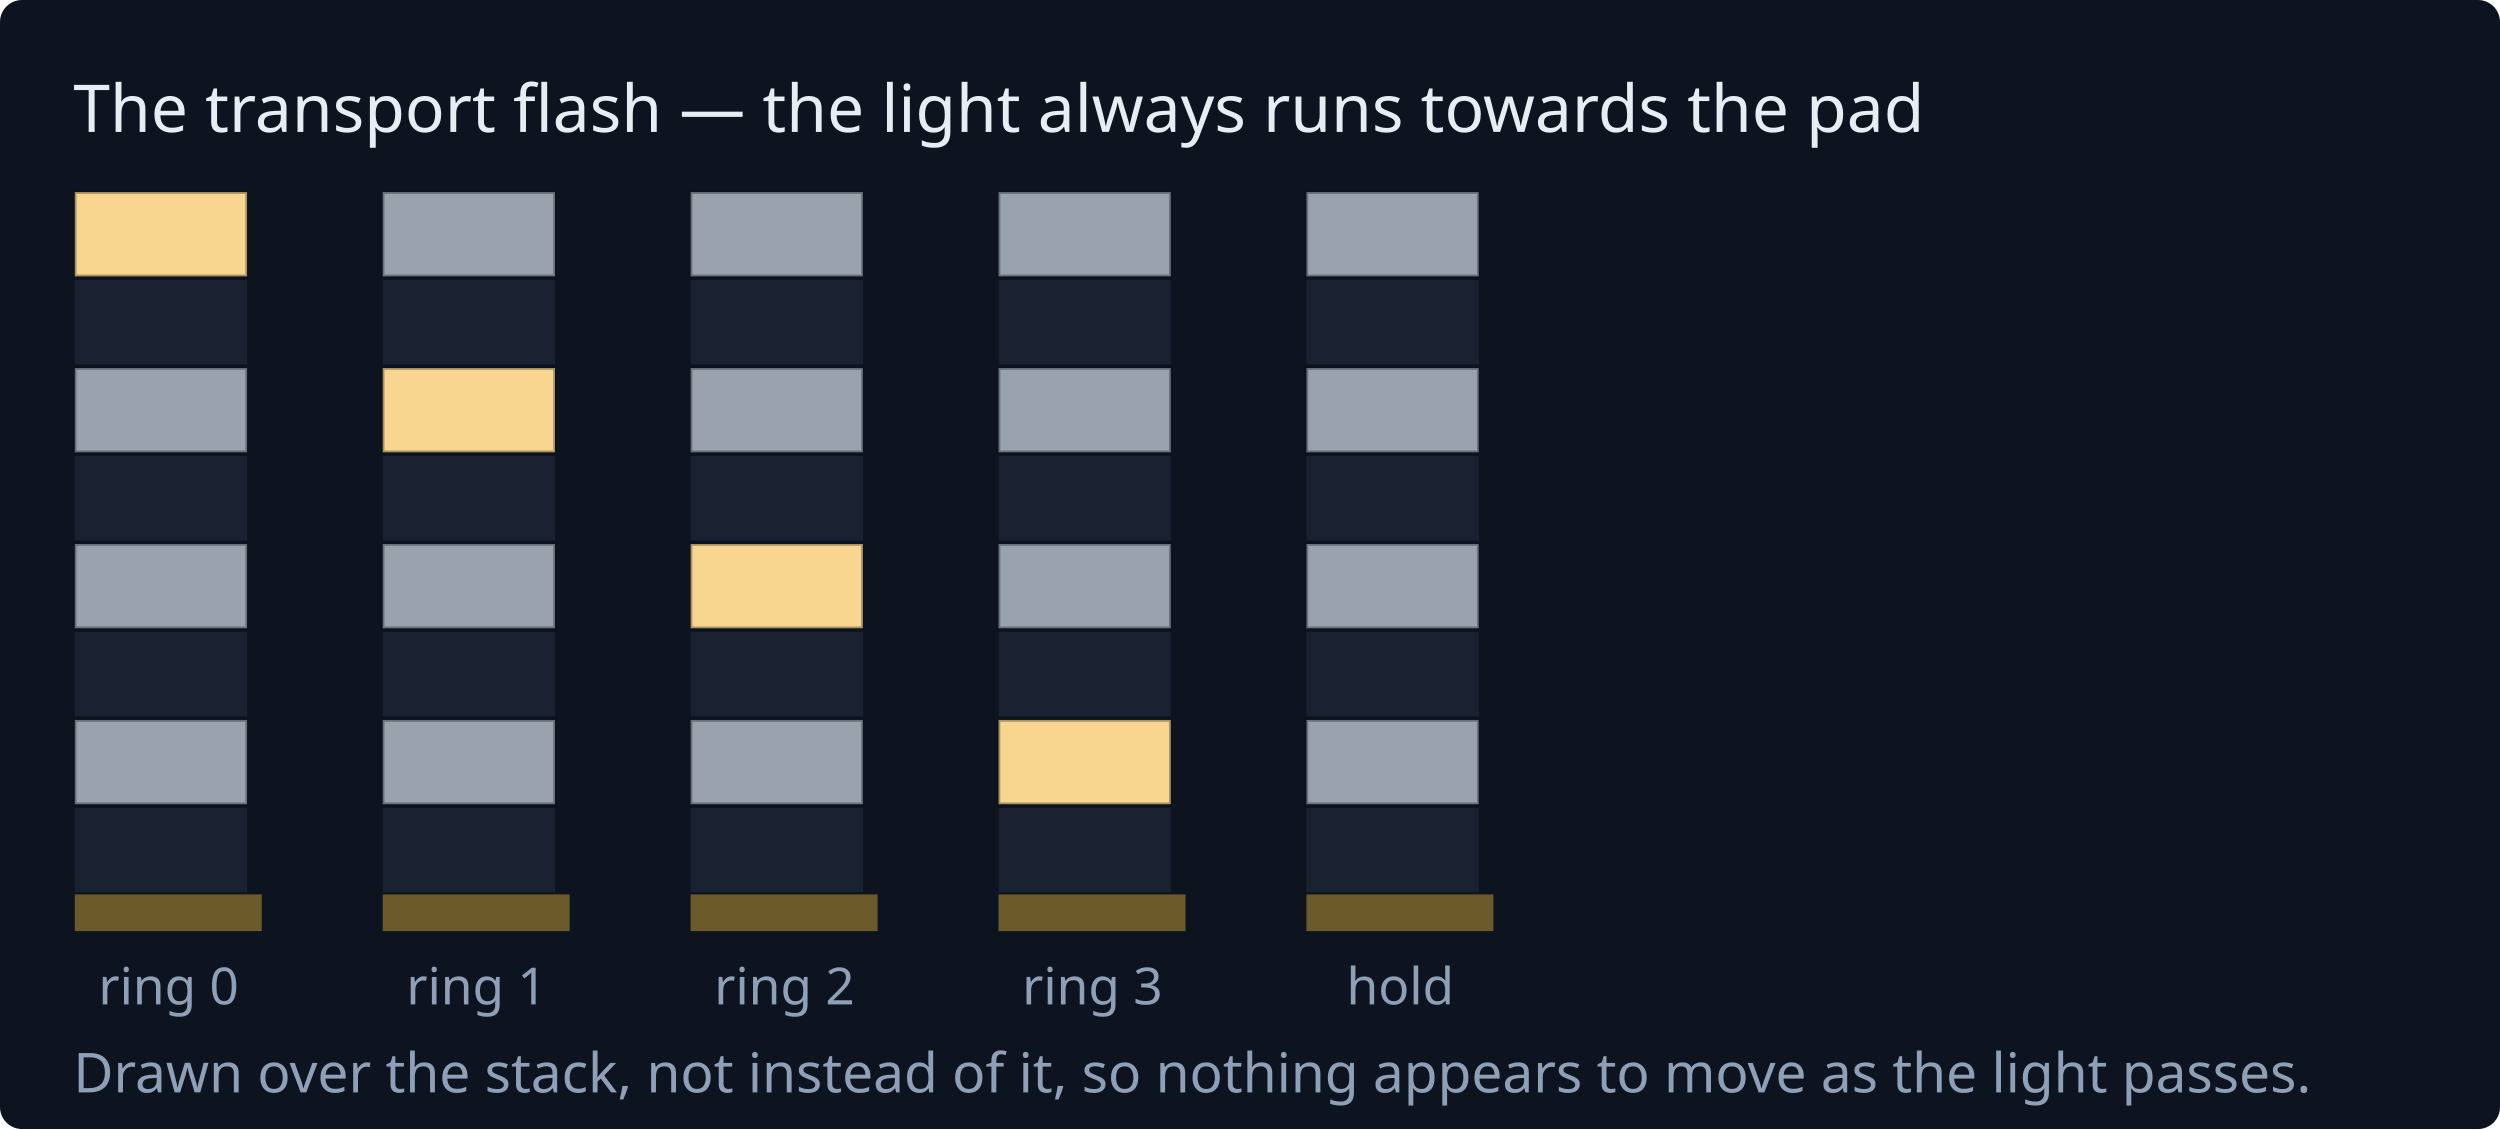
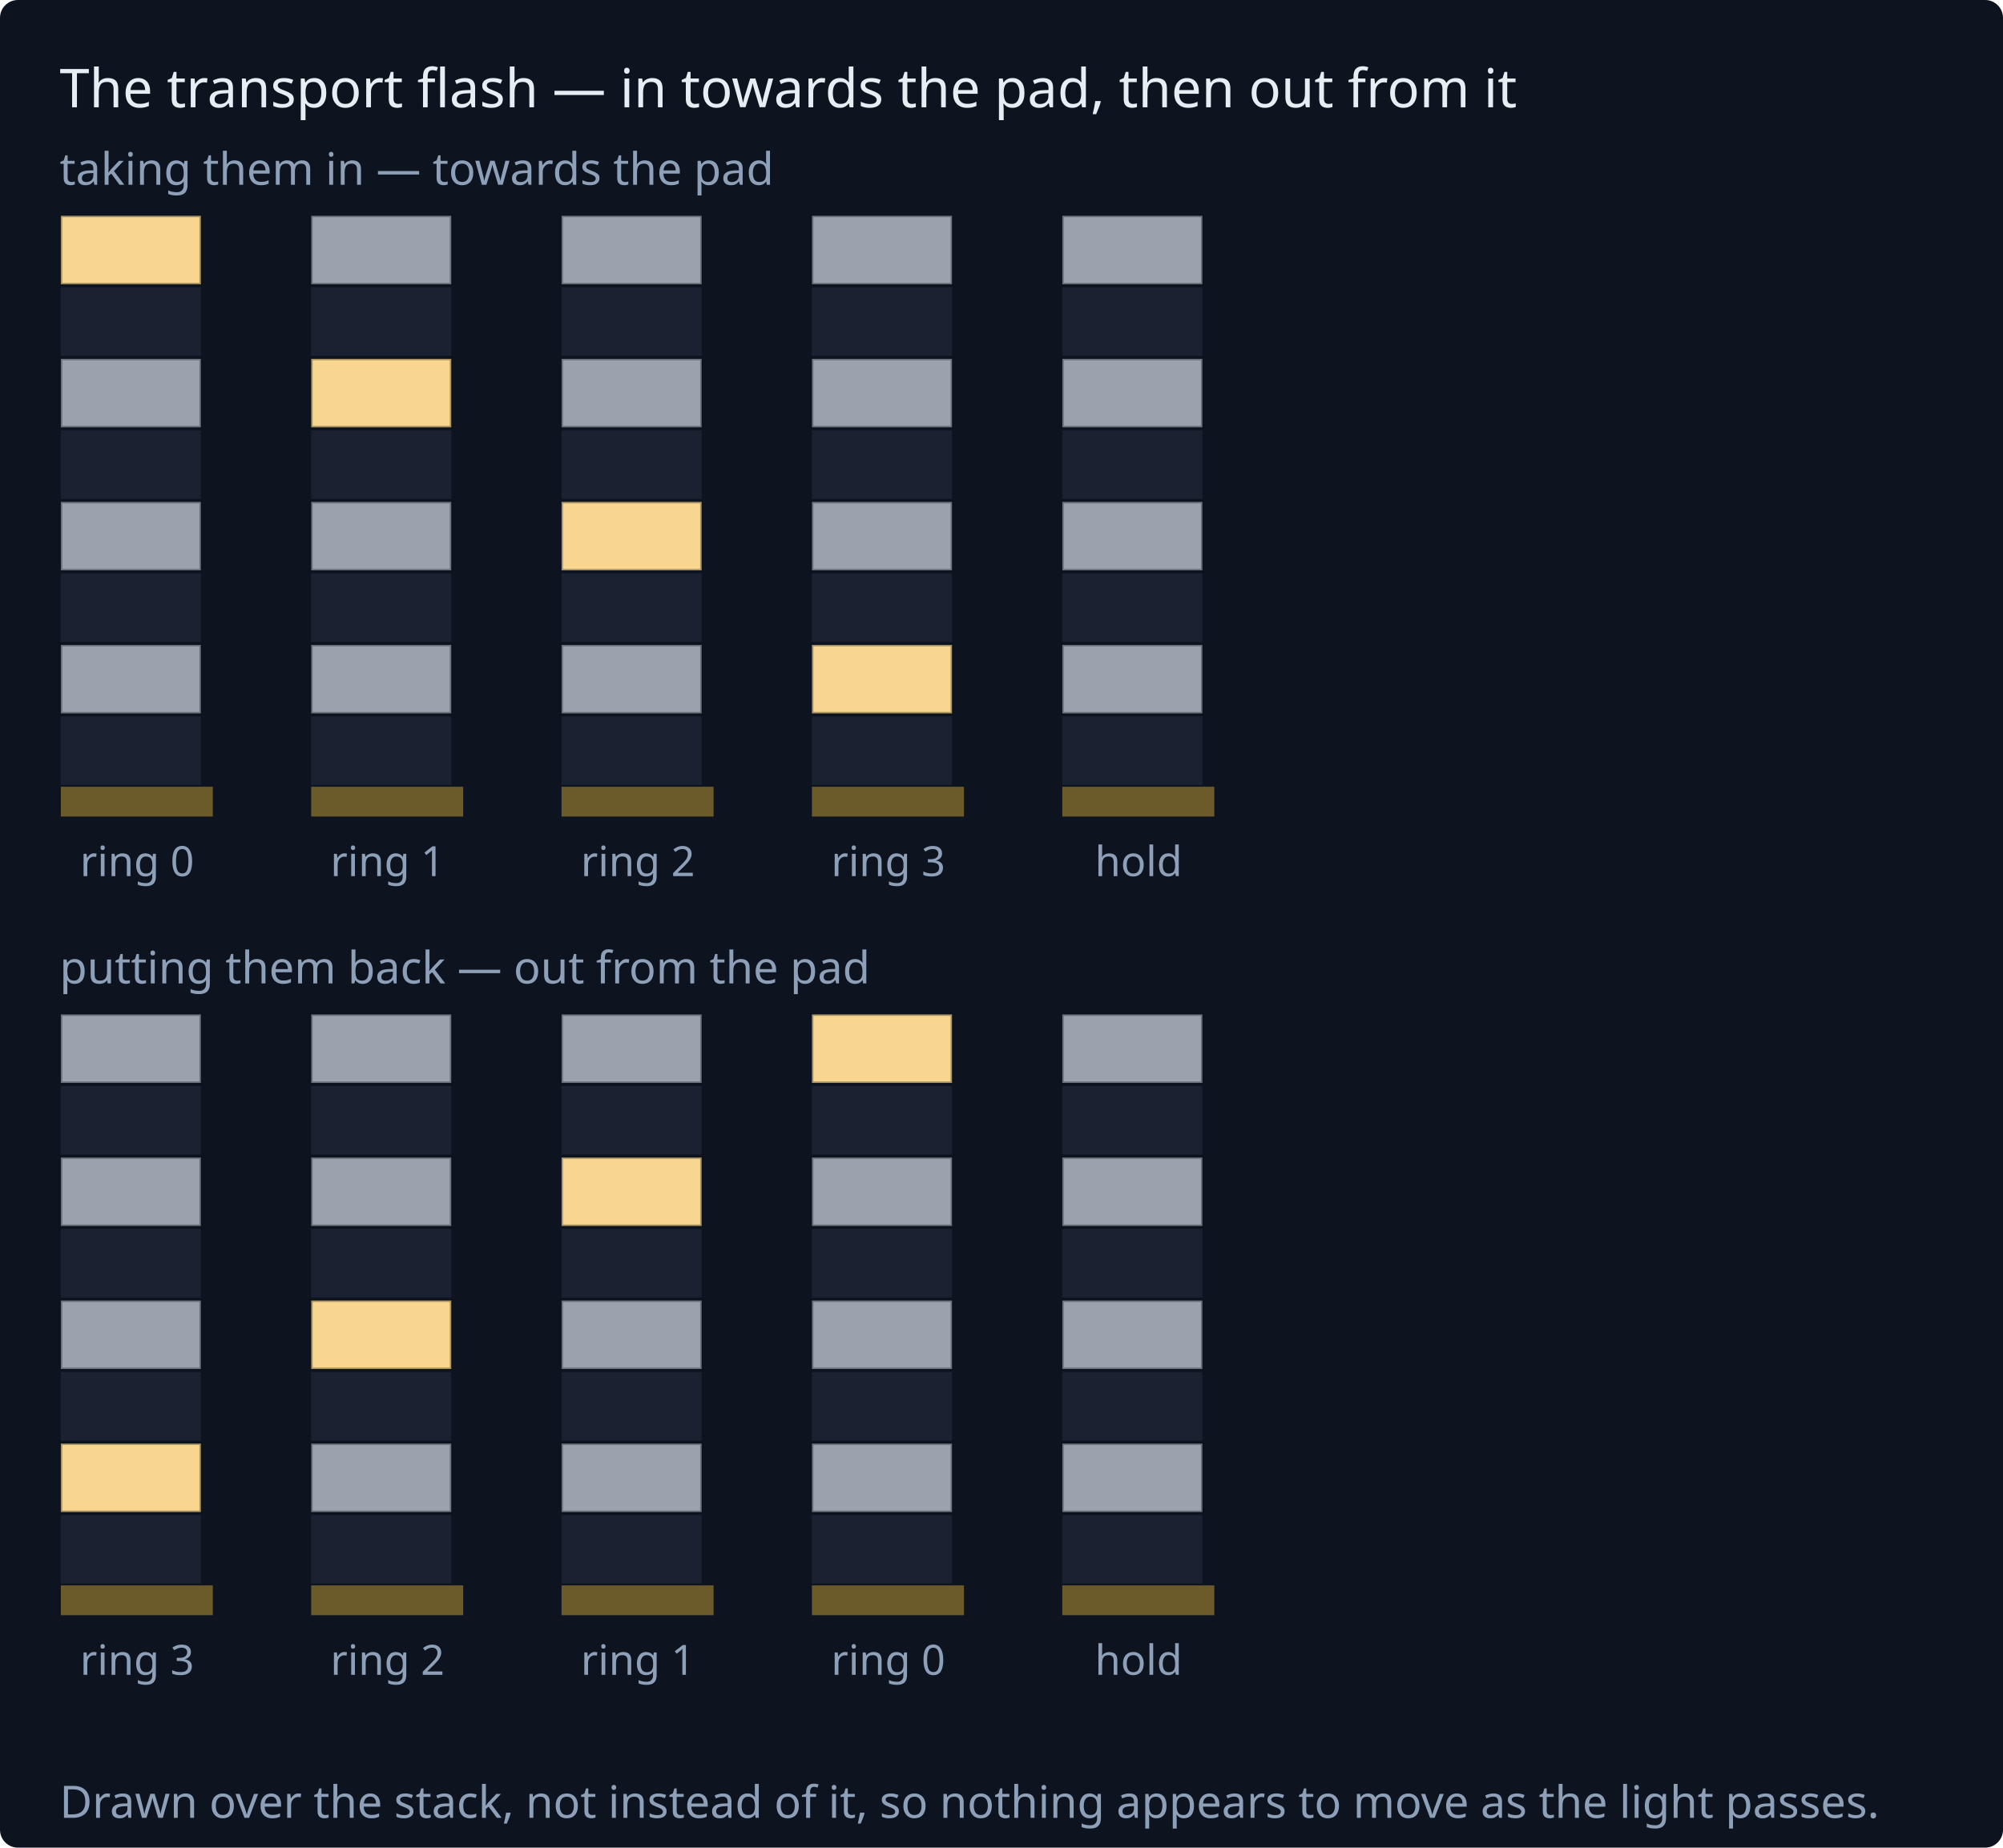
- <svg xmlns="http://www.w3.org/2000/svg" viewBox="0 0 341 154" width="682" height="308" role="img" aria-label="the transport flash, frame by frame">
-   <rect x="0" y="0" width="341" height="154" fill="#0d1420" rx="3" />
-   <text x="10.0" y="18.0" font-family="sans-serif" font-size="9.0" fill="#e6edf3" text-anchor="start">The transport flash — the light always runs towards the pad</text>
-   <rect x="10.2" y="110.2" width="23.5" height="11.5" fill="#1a2130" />
-   <rect x="10.2" y="98.2" width="23.5" height="11.5" fill="#9aa3ad" stroke="#0b0f1655" stroke-width="0.5" />
-   <rect x="10.2" y="86.2" width="23.5" height="11.5" fill="#1a2130" />
-   <rect x="10.2" y="74.2" width="23.5" height="11.5" fill="#9aa3ad" stroke="#0b0f1655" stroke-width="0.5" />
-   <rect x="10.2" y="62.2" width="23.5" height="11.5" fill="#1a2130" />
-   <rect x="10.2" y="50.2" width="23.5" height="11.5" fill="#9aa3ad" stroke="#0b0f1655" stroke-width="0.5" />
-   <rect x="10.2" y="38.2" width="23.5" height="11.5" fill="#1a2130" />
-   <rect x="10.2" y="26.2" width="23.5" height="11.5" fill="#f9d68f" stroke="#0b0f1655" stroke-width="0.5" />
-   <rect x="10.2" y="122.0" width="25.5" height="5" fill="#6b5a2a" />
-   <text x="23.0" y="137.0" font-family="sans-serif" font-size="7.0" fill="#8ea0b8" text-anchor="middle">ring 0</text>
-   <rect x="52.2" y="110.2" width="23.5" height="11.5" fill="#1a2130" />
-   <rect x="52.2" y="98.2" width="23.5" height="11.5" fill="#9aa3ad" stroke="#0b0f1655" stroke-width="0.5" />
-   <rect x="52.2" y="86.2" width="23.5" height="11.5" fill="#1a2130" />
-   <rect x="52.2" y="74.2" width="23.5" height="11.5" fill="#9aa3ad" stroke="#0b0f1655" stroke-width="0.5" />
-   <rect x="52.2" y="62.2" width="23.5" height="11.5" fill="#1a2130" />
-   <rect x="52.2" y="50.2" width="23.5" height="11.5" fill="#f9d68f" stroke="#0b0f1655" stroke-width="0.5" />
-   <rect x="52.2" y="38.2" width="23.5" height="11.5" fill="#1a2130" />
-   <rect x="52.2" y="26.2" width="23.5" height="11.5" fill="#9aa3ad" stroke="#0b0f1655" stroke-width="0.5" />
-   <rect x="52.2" y="122.0" width="25.5" height="5" fill="#6b5a2a" />
-   <text x="65.0" y="137.0" font-family="sans-serif" font-size="7.0" fill="#8ea0b8" text-anchor="middle">ring 1</text>
-   <rect x="94.2" y="110.2" width="23.5" height="11.5" fill="#1a2130" />
-   <rect x="94.2" y="98.2" width="23.5" height="11.5" fill="#9aa3ad" stroke="#0b0f1655" stroke-width="0.5" />
-   <rect x="94.2" y="86.2" width="23.5" height="11.5" fill="#1a2130" />
-   <rect x="94.2" y="74.2" width="23.5" height="11.5" fill="#f9d68f" stroke="#0b0f1655" stroke-width="0.5" />
-   <rect x="94.2" y="62.2" width="23.5" height="11.5" fill="#1a2130" />
-   <rect x="94.2" y="50.2" width="23.5" height="11.5" fill="#9aa3ad" stroke="#0b0f1655" stroke-width="0.5" />
-   <rect x="94.2" y="38.2" width="23.5" height="11.5" fill="#1a2130" />
-   <rect x="94.2" y="26.2" width="23.5" height="11.5" fill="#9aa3ad" stroke="#0b0f1655" stroke-width="0.5" />
-   <rect x="94.2" y="122.0" width="25.5" height="5" fill="#6b5a2a" />
-   <text x="107.0" y="137.0" font-family="sans-serif" font-size="7.0" fill="#8ea0b8" text-anchor="middle">ring 2</text>
-   <rect x="136.2" y="110.2" width="23.5" height="11.5" fill="#1a2130" />
-   <rect x="136.2" y="98.2" width="23.5" height="11.5" fill="#f9d68f" stroke="#0b0f1655" stroke-width="0.5" />
-   <rect x="136.2" y="86.2" width="23.5" height="11.5" fill="#1a2130" />
-   <rect x="136.2" y="74.2" width="23.5" height="11.5" fill="#9aa3ad" stroke="#0b0f1655" stroke-width="0.5" />
-   <rect x="136.2" y="62.2" width="23.5" height="11.5" fill="#1a2130" />
-   <rect x="136.2" y="50.2" width="23.5" height="11.5" fill="#9aa3ad" stroke="#0b0f1655" stroke-width="0.5" />
-   <rect x="136.2" y="38.2" width="23.5" height="11.5" fill="#1a2130" />
-   <rect x="136.2" y="26.2" width="23.5" height="11.5" fill="#9aa3ad" stroke="#0b0f1655" stroke-width="0.5" />
-   <rect x="136.2" y="122.0" width="25.5" height="5" fill="#6b5a2a" />
-   <text x="149.0" y="137.0" font-family="sans-serif" font-size="7.0" fill="#8ea0b8" text-anchor="middle">ring 3</text>
-   <rect x="178.2" y="110.2" width="23.5" height="11.5" fill="#1a2130" />
-   <rect x="178.2" y="98.2" width="23.5" height="11.5" fill="#9aa3ad" stroke="#0b0f1655" stroke-width="0.5" />
-   <rect x="178.2" y="86.2" width="23.5" height="11.5" fill="#1a2130" />
-   <rect x="178.2" y="74.2" width="23.5" height="11.5" fill="#9aa3ad" stroke="#0b0f1655" stroke-width="0.5" />
-   <rect x="178.2" y="62.2" width="23.5" height="11.5" fill="#1a2130" />
-   <rect x="178.2" y="50.2" width="23.5" height="11.5" fill="#9aa3ad" stroke="#0b0f1655" stroke-width="0.5" />
-   <rect x="178.2" y="38.2" width="23.5" height="11.5" fill="#1a2130" />
-   <rect x="178.2" y="26.2" width="23.5" height="11.5" fill="#9aa3ad" stroke="#0b0f1655" stroke-width="0.5" />
-   <rect x="178.2" y="122.0" width="25.5" height="5" fill="#6b5a2a" />
-   <text x="191.0" y="137.0" font-family="sans-serif" font-size="7.0" fill="#8ea0b8" text-anchor="middle">hold</text>
-   <text x="10.0" y="149.0" font-family="sans-serif" font-size="7.5" fill="#8ea0b8" text-anchor="start">Drawn over the stack, not instead of it, so nothing appears to move as the light passes.</text>
+ <svg xmlns="http://www.w3.org/2000/svg" viewBox="0 0 336 310" width="672" height="620" role="img" aria-label="the transport flash, frame by frame">
+   <rect x="0" y="0" width="336" height="310" fill="#0d1420" rx="3" />
+   <text x="10.0" y="18.0" font-family="sans-serif" font-size="9.0" fill="#e6edf3" text-anchor="start">The transport flash — in towards the pad, then out from it</text>
+   <text x="10.0" y="31.0" font-family="sans-serif" font-size="7.5" fill="#8ea0b8" text-anchor="start">taking them in — towards the pad</text>
+   <rect x="10.2" y="120.2" width="23.5" height="11.5" fill="#1a2130" />
+   <rect x="10.2" y="108.2" width="23.5" height="11.5" fill="#9aa3ad" stroke="#0b0f1655" stroke-width="0.5" />
+   <rect x="10.2" y="96.2" width="23.5" height="11.5" fill="#1a2130" />
+   <rect x="10.2" y="84.2" width="23.5" height="11.5" fill="#9aa3ad" stroke="#0b0f1655" stroke-width="0.5" />
+   <rect x="10.2" y="72.2" width="23.5" height="11.5" fill="#1a2130" />
+   <rect x="10.2" y="60.2" width="23.5" height="11.5" fill="#9aa3ad" stroke="#0b0f1655" stroke-width="0.5" />
+   <rect x="10.2" y="48.2" width="23.5" height="11.5" fill="#1a2130" />
+   <rect x="10.2" y="36.2" width="23.5" height="11.5" fill="#f9d68f" stroke="#0b0f1655" stroke-width="0.5" />
+   <rect x="10.2" y="132.0" width="25.5" height="5" fill="#6b5a2a" />
+   <text x="23.0" y="147.0" font-family="sans-serif" font-size="7.0" fill="#8ea0b8" text-anchor="middle">ring 0</text>
+   <rect x="52.2" y="120.2" width="23.5" height="11.5" fill="#1a2130" />
+   <rect x="52.2" y="108.2" width="23.5" height="11.5" fill="#9aa3ad" stroke="#0b0f1655" stroke-width="0.5" />
+   <rect x="52.2" y="96.2" width="23.5" height="11.5" fill="#1a2130" />
+   <rect x="52.2" y="84.2" width="23.5" height="11.5" fill="#9aa3ad" stroke="#0b0f1655" stroke-width="0.5" />
+   <rect x="52.2" y="72.2" width="23.5" height="11.5" fill="#1a2130" />
+   <rect x="52.2" y="60.2" width="23.5" height="11.5" fill="#f9d68f" stroke="#0b0f1655" stroke-width="0.5" />
+   <rect x="52.2" y="48.2" width="23.5" height="11.5" fill="#1a2130" />
+   <rect x="52.2" y="36.2" width="23.5" height="11.5" fill="#9aa3ad" stroke="#0b0f1655" stroke-width="0.5" />
+   <rect x="52.2" y="132.0" width="25.5" height="5" fill="#6b5a2a" />
+   <text x="65.0" y="147.0" font-family="sans-serif" font-size="7.0" fill="#8ea0b8" text-anchor="middle">ring 1</text>
+   <rect x="94.2" y="120.2" width="23.5" height="11.5" fill="#1a2130" />
+   <rect x="94.2" y="108.2" width="23.5" height="11.5" fill="#9aa3ad" stroke="#0b0f1655" stroke-width="0.5" />
+   <rect x="94.2" y="96.2" width="23.5" height="11.5" fill="#1a2130" />
+   <rect x="94.2" y="84.2" width="23.5" height="11.5" fill="#f9d68f" stroke="#0b0f1655" stroke-width="0.5" />
+   <rect x="94.2" y="72.2" width="23.5" height="11.5" fill="#1a2130" />
+   <rect x="94.2" y="60.2" width="23.5" height="11.5" fill="#9aa3ad" stroke="#0b0f1655" stroke-width="0.5" />
+   <rect x="94.2" y="48.2" width="23.5" height="11.5" fill="#1a2130" />
+   <rect x="94.2" y="36.2" width="23.5" height="11.5" fill="#9aa3ad" stroke="#0b0f1655" stroke-width="0.5" />
+   <rect x="94.2" y="132.0" width="25.5" height="5" fill="#6b5a2a" />
+   <text x="107.0" y="147.0" font-family="sans-serif" font-size="7.0" fill="#8ea0b8" text-anchor="middle">ring 2</text>
+   <rect x="136.2" y="120.2" width="23.5" height="11.5" fill="#1a2130" />
+   <rect x="136.2" y="108.2" width="23.5" height="11.5" fill="#f9d68f" stroke="#0b0f1655" stroke-width="0.5" />
+   <rect x="136.2" y="96.2" width="23.5" height="11.5" fill="#1a2130" />
+   <rect x="136.2" y="84.2" width="23.5" height="11.5" fill="#9aa3ad" stroke="#0b0f1655" stroke-width="0.5" />
+   <rect x="136.2" y="72.2" width="23.5" height="11.5" fill="#1a2130" />
+   <rect x="136.2" y="60.2" width="23.5" height="11.5" fill="#9aa3ad" stroke="#0b0f1655" stroke-width="0.5" />
+   <rect x="136.2" y="48.2" width="23.5" height="11.5" fill="#1a2130" />
+   <rect x="136.2" y="36.2" width="23.5" height="11.5" fill="#9aa3ad" stroke="#0b0f1655" stroke-width="0.5" />
+   <rect x="136.2" y="132.0" width="25.5" height="5" fill="#6b5a2a" />
+   <text x="149.0" y="147.0" font-family="sans-serif" font-size="7.0" fill="#8ea0b8" text-anchor="middle">ring 3</text>
+   <rect x="178.2" y="120.2" width="23.5" height="11.5" fill="#1a2130" />
+   <rect x="178.2" y="108.2" width="23.5" height="11.5" fill="#9aa3ad" stroke="#0b0f1655" stroke-width="0.5" />
+   <rect x="178.2" y="96.2" width="23.5" height="11.5" fill="#1a2130" />
+   <rect x="178.2" y="84.2" width="23.5" height="11.5" fill="#9aa3ad" stroke="#0b0f1655" stroke-width="0.5" />
+   <rect x="178.2" y="72.2" width="23.5" height="11.5" fill="#1a2130" />
+   <rect x="178.2" y="60.2" width="23.5" height="11.5" fill="#9aa3ad" stroke="#0b0f1655" stroke-width="0.5" />
+   <rect x="178.2" y="48.2" width="23.5" height="11.5" fill="#1a2130" />
+   <rect x="178.2" y="36.2" width="23.5" height="11.5" fill="#9aa3ad" stroke="#0b0f1655" stroke-width="0.5" />
+   <rect x="178.2" y="132.0" width="25.5" height="5" fill="#6b5a2a" />
+   <text x="191.0" y="147.0" font-family="sans-serif" font-size="7.0" fill="#8ea0b8" text-anchor="middle">hold</text>
+   <text x="10.0" y="165.0" font-family="sans-serif" font-size="7.5" fill="#8ea0b8" text-anchor="start">putting them back — out from the pad</text>
+   <rect x="10.2" y="254.2" width="23.5" height="11.5" fill="#1a2130" />
+   <rect x="10.2" y="242.2" width="23.5" height="11.5" fill="#f9d68f" stroke="#0b0f1655" stroke-width="0.5" />
+   <rect x="10.2" y="230.2" width="23.5" height="11.5" fill="#1a2130" />
+   <rect x="10.2" y="218.2" width="23.5" height="11.5" fill="#9aa3ad" stroke="#0b0f1655" stroke-width="0.5" />
+   <rect x="10.2" y="206.2" width="23.5" height="11.5" fill="#1a2130" />
+   <rect x="10.2" y="194.2" width="23.5" height="11.5" fill="#9aa3ad" stroke="#0b0f1655" stroke-width="0.5" />
+   <rect x="10.2" y="182.2" width="23.5" height="11.5" fill="#1a2130" />
+   <rect x="10.2" y="170.2" width="23.5" height="11.5" fill="#9aa3ad" stroke="#0b0f1655" stroke-width="0.5" />
+   <rect x="10.2" y="266.0" width="25.5" height="5" fill="#6b5a2a" />
+   <text x="23.0" y="281.0" font-family="sans-serif" font-size="7.0" fill="#8ea0b8" text-anchor="middle">ring 3</text>
+   <rect x="52.2" y="254.2" width="23.5" height="11.5" fill="#1a2130" />
+   <rect x="52.2" y="242.2" width="23.5" height="11.5" fill="#9aa3ad" stroke="#0b0f1655" stroke-width="0.5" />
+   <rect x="52.2" y="230.2" width="23.5" height="11.5" fill="#1a2130" />
+   <rect x="52.2" y="218.2" width="23.5" height="11.5" fill="#f9d68f" stroke="#0b0f1655" stroke-width="0.5" />
+   <rect x="52.2" y="206.2" width="23.5" height="11.5" fill="#1a2130" />
+   <rect x="52.2" y="194.2" width="23.5" height="11.5" fill="#9aa3ad" stroke="#0b0f1655" stroke-width="0.5" />
+   <rect x="52.2" y="182.2" width="23.5" height="11.5" fill="#1a2130" />
+   <rect x="52.2" y="170.2" width="23.5" height="11.5" fill="#9aa3ad" stroke="#0b0f1655" stroke-width="0.5" />
+   <rect x="52.2" y="266.0" width="25.5" height="5" fill="#6b5a2a" />
+   <text x="65.0" y="281.0" font-family="sans-serif" font-size="7.0" fill="#8ea0b8" text-anchor="middle">ring 2</text>
+   <rect x="94.2" y="254.2" width="23.5" height="11.5" fill="#1a2130" />
+   <rect x="94.2" y="242.2" width="23.5" height="11.5" fill="#9aa3ad" stroke="#0b0f1655" stroke-width="0.5" />
+   <rect x="94.2" y="230.2" width="23.5" height="11.5" fill="#1a2130" />
+   <rect x="94.2" y="218.2" width="23.5" height="11.5" fill="#9aa3ad" stroke="#0b0f1655" stroke-width="0.5" />
+   <rect x="94.2" y="206.2" width="23.5" height="11.5" fill="#1a2130" />
+   <rect x="94.2" y="194.2" width="23.5" height="11.5" fill="#f9d68f" stroke="#0b0f1655" stroke-width="0.5" />
+   <rect x="94.2" y="182.2" width="23.5" height="11.5" fill="#1a2130" />
+   <rect x="94.2" y="170.2" width="23.5" height="11.5" fill="#9aa3ad" stroke="#0b0f1655" stroke-width="0.5" />
+   <rect x="94.2" y="266.0" width="25.5" height="5" fill="#6b5a2a" />
+   <text x="107.0" y="281.0" font-family="sans-serif" font-size="7.0" fill="#8ea0b8" text-anchor="middle">ring 1</text>
+   <rect x="136.2" y="254.2" width="23.5" height="11.5" fill="#1a2130" />
+   <rect x="136.2" y="242.2" width="23.5" height="11.5" fill="#9aa3ad" stroke="#0b0f1655" stroke-width="0.5" />
+   <rect x="136.2" y="230.2" width="23.5" height="11.5" fill="#1a2130" />
+   <rect x="136.2" y="218.2" width="23.5" height="11.5" fill="#9aa3ad" stroke="#0b0f1655" stroke-width="0.5" />
+   <rect x="136.2" y="206.2" width="23.5" height="11.5" fill="#1a2130" />
+   <rect x="136.2" y="194.2" width="23.5" height="11.5" fill="#9aa3ad" stroke="#0b0f1655" stroke-width="0.5" />
+   <rect x="136.2" y="182.2" width="23.5" height="11.5" fill="#1a2130" />
+   <rect x="136.2" y="170.2" width="23.5" height="11.5" fill="#f9d68f" stroke="#0b0f1655" stroke-width="0.5" />
+   <rect x="136.2" y="266.0" width="25.5" height="5" fill="#6b5a2a" />
+   <text x="149.0" y="281.0" font-family="sans-serif" font-size="7.0" fill="#8ea0b8" text-anchor="middle">ring 0</text>
+   <rect x="178.2" y="254.2" width="23.5" height="11.5" fill="#1a2130" />
+   <rect x="178.2" y="242.2" width="23.5" height="11.5" fill="#9aa3ad" stroke="#0b0f1655" stroke-width="0.5" />
+   <rect x="178.2" y="230.2" width="23.5" height="11.5" fill="#1a2130" />
+   <rect x="178.2" y="218.2" width="23.5" height="11.5" fill="#9aa3ad" stroke="#0b0f1655" stroke-width="0.5" />
+   <rect x="178.2" y="206.2" width="23.5" height="11.5" fill="#1a2130" />
+   <rect x="178.2" y="194.2" width="23.5" height="11.5" fill="#9aa3ad" stroke="#0b0f1655" stroke-width="0.5" />
+   <rect x="178.2" y="182.2" width="23.5" height="11.5" fill="#1a2130" />
+   <rect x="178.2" y="170.2" width="23.5" height="11.5" fill="#9aa3ad" stroke="#0b0f1655" stroke-width="0.5" />
+   <rect x="178.2" y="266.0" width="25.5" height="5" fill="#6b5a2a" />
+   <text x="191.0" y="281.0" font-family="sans-serif" font-size="7.0" fill="#8ea0b8" text-anchor="middle">hold</text>
+   <text x="10.0" y="305.0" font-family="sans-serif" font-size="7.5" fill="#8ea0b8" text-anchor="start">Drawn over the stack, not instead of it, so nothing appears to move as the light passes.</text>
</svg>
